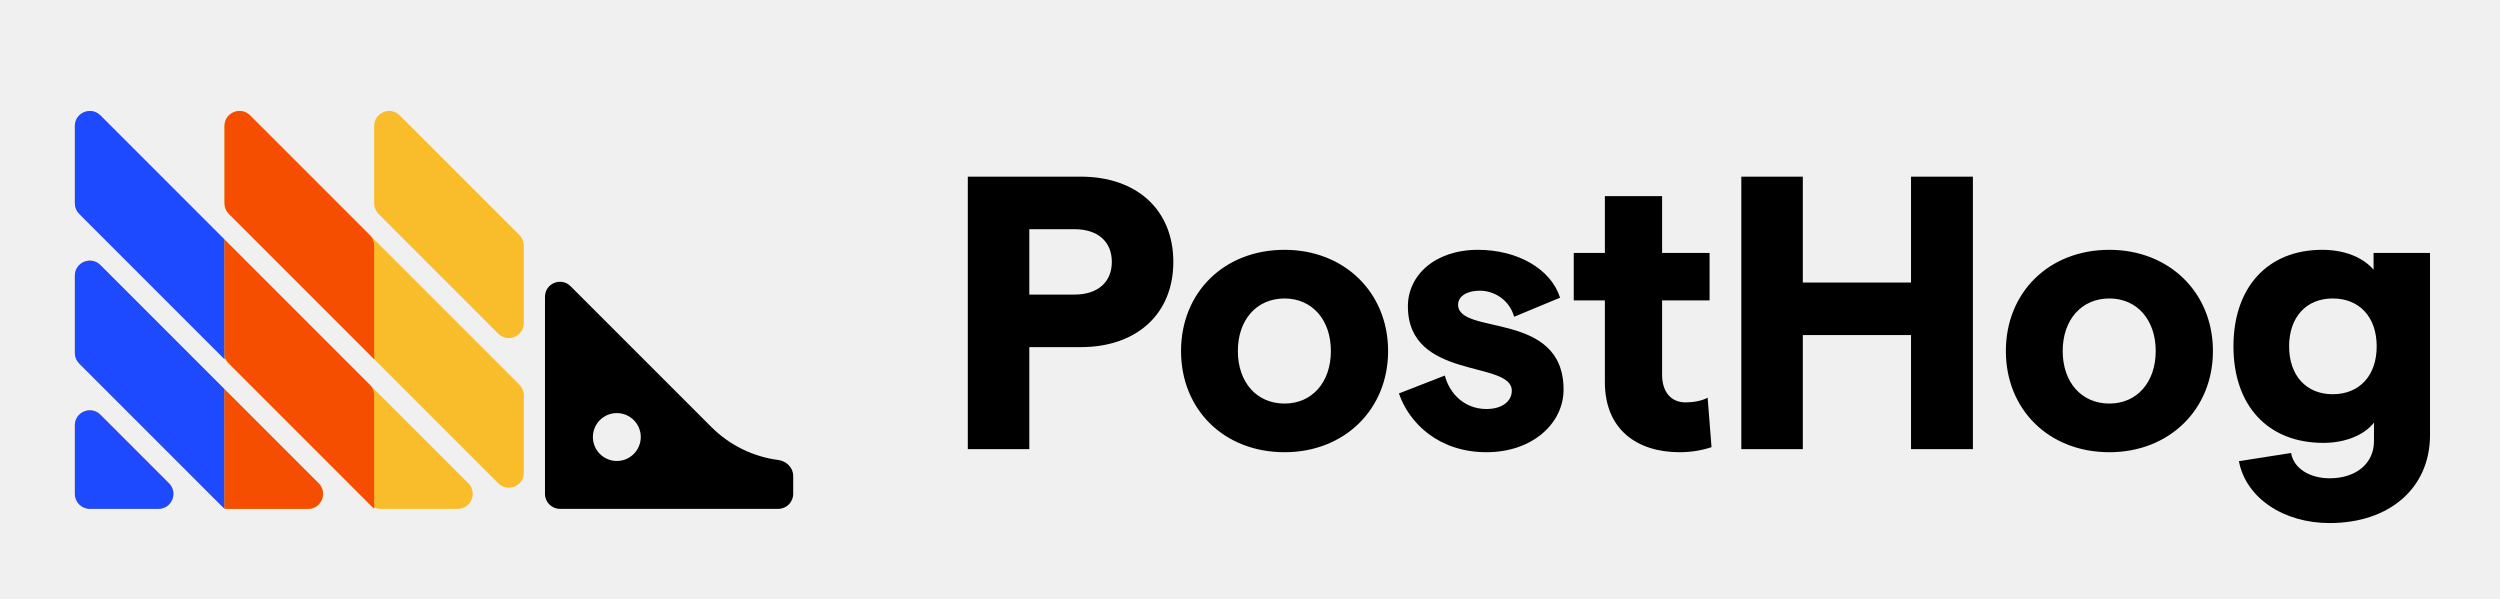
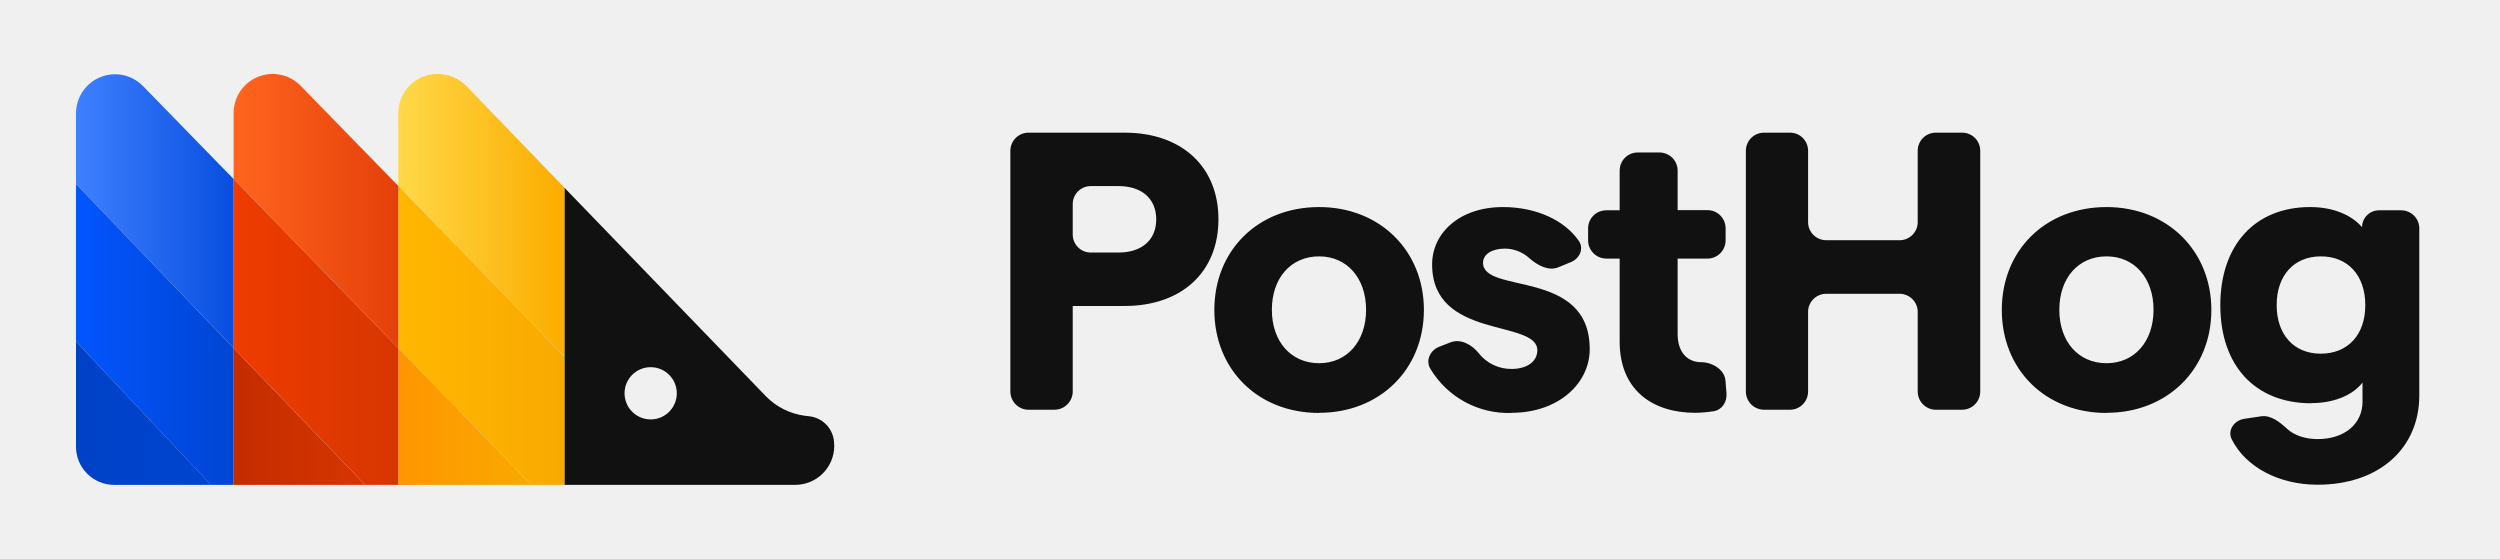
- <svg xmlns="http://www.w3.org/2000/svg" width="167" height="40" viewBox="0 0 167 40" fill="none">
-   <path d="M15.891 22.206c-.368.737-1.42.737-1.789 0l-.881-1.763c-.141-.281-.141-.613 0-.894l.881-1.763c.368-.737 1.42-.737 1.789 0l.881 1.763c.141.281.141.613 0 .894l-.881 1.763zM15.891 32.203c-.368.737-1.42.737-1.789 0l-.881-1.763c-.141-.281-.141-.613 0-.894l.881-1.763c.368-.737 1.42-.737 1.789 0l.881 1.763c.141.281.141.613 0 .894l-.881 1.763z" fill="#1D4AFF" />
-   <path d="M5 28.408c0-.891 1.077-1.337 1.707-.707l4.583 4.583c.63.63.184 1.707-.707 1.707H6c-.552 0-1-.448-1-1v-4.583zm0-4.828c0 .265.105.52.293.707l9.411 9.411c.188.188.442.293.707.293h5.169c.891 0 1.337-1.077.707-1.707L6.707 17.704C6.077 17.074 5 17.52 5 18.411v5.169zm0-9.997c0 .265.105.52.293.707L24.701 33.699c.188.188.442.293.707.293h5.169c.891 0 1.337-1.077.707-1.707L6.707 7.707C6.077 7.077 5 7.523 5 8.414v5.169zm9.997 0c0 .265.105.52.293.707l17.994 17.994c.63.63 1.707.184 1.707-.707v-5.169c0-.265-.105-.52-.293-.707l-17.994-17.994c-.63-.63-1.707-.184-1.707.707v5.169zm11.704-5.876c-.63-.63-1.707-.184-1.707.707v5.169c0 .265.105.52.293.707l7.997 7.997c.63.63 1.707.184 1.707-.707v-5.169c0-.265-.105-.52-.293-.707l-7.997-7.997z" fill="#F9BD2B" />
-   <path d="M47.525 28.531l-9.413-9.413c-.63-.63-1.707-.184-1.707.707v13.166c0 .552.448 1 1 1h14.581c.552 0 1-.448 1-1v-1.199c0-.552-.45-.993-.997-1.065-1.681-.219-3.253-.986-4.463-2.197zm-6.321 2.262c-.883 0-1.599-.717-1.599-1.6 0-.883.717-1.599 1.599-1.599.883 0 1.6.717 1.6 1.599 0 .883-.717 1.6-1.6 1.6z" fill="#000" />
-   <path d="M5 32.992c0 .552.448 1 1 1h4.583c.891 0 1.337-1.077.707-1.707l-4.583-4.583C6.077 27.071 5 27.517 5 28.408v4.583zM14.997 15.997L6.707 7.707C6.077 7.077 5 7.523 5 8.414v5.169c0 .265.105.52.293.707l9.704 9.704V15.997zM6.707 17.704C6.077 17.074 5 17.52 5 18.411v5.169c0 .265.105.52.293.707l9.704 9.704V25.994l-8.29-8.29z" fill="#1D4AFF" />
-   <path d="M24.994 16.411c0-.265-.105-.52-.293-.707l-7.997-7.997c-.63-.63-1.707-.184-1.707.707v5.169c0 .265.105.52.293.707l9.704 9.704v-7.583zM14.997 33.992h5.583c.891 0 1.337-1.077.707-1.707L14.997 25.994v7.998zM14.997 15.997v7.583c0 .265.105.52.293.707l9.704 9.704v-7.583c0-.265-.105-.519-.293-.707L14.997 15.997z" fill="#F54E00" />
-   <path d="M64.65 30h4.108v-6.812h3.432c3.77 0 6.188-2.236 6.188-5.694 0-3.458-2.418-5.694-6.188-5.694h-7.54V30zm4.108-10.322v-4.368h3.016c1.56 0 2.496.832 2.496 2.184 0 1.352-.936 2.184-2.496 2.184h-3.016zM85.809 30.208c4.004 0 6.916-2.86 6.916-6.76s-2.912-6.76-6.916-6.76c-4.056 0-6.916 2.86-6.916 6.76s2.86 6.76 6.916 6.76zm-3.12-6.76c0-2.08 1.248-3.51 3.12-3.51 1.846 0 3.094 1.43 3.094 3.51s-1.248 3.51-3.094 3.51c-1.872 0-3.12-1.43-3.12-3.51zM99.299 30.208c3.067 0 5.147-1.924 5.147-4.186 0-5.304-7.045-3.588-7.045-5.668 0-.572.598-.936 1.456-.936.884 0 1.95.546 2.288 1.742l3.068-1.274c-.598-1.898-2.808-3.198-5.486-3.198-2.886 0-4.68 1.716-4.68 3.77 0 4.966 6.941 3.588 6.941 5.642 0 .728-.676 1.222-1.69 1.222-1.456 0-2.47-1.014-2.782-2.236l-3.068 1.196c.676 1.976 2.652 3.926 5.85 3.926zM114.33 29.87l-.26-3.302c-.442.234-1.014.312-1.482.312-.936 0-1.56-.676-1.56-1.846v-4.966h3.172v-3.172h-3.172V13.1h-3.822v3.796h-2.08v3.172h2.08v5.46c0 3.172 2.158 4.68 4.992 4.68.78 0 1.508-.13 2.132-.338zM127.656 11.8v7.072h-7.228V11.8h-4.108V30h4.108v-7.618h7.228V30h4.134V11.8h-4.134zM140.908 30.208c4.004 0 6.916-2.86 6.916-6.76s-2.912-6.76-6.916-6.76c-4.056 0-6.916 2.86-6.916 6.76s2.86 6.76 6.916 6.76zm-3.12-6.76c0-2.08 1.248-3.51 3.12-3.51 1.846 0 3.094 1.43 3.094 3.51s-1.248 3.51-3.094 3.51c-1.872 0-3.12-1.43-3.12-3.51zM155.201 29.584c1.43 0 2.704-.494 3.38-1.352v1.248c0 1.456-1.17 2.47-2.964 2.47-1.274 0-2.392-.624-2.574-1.69l-3.484.546c.468 2.47 2.99 4.134 6.058 4.134 4.03 0 6.708-2.366 6.708-5.876V16.896h-3.77v1.118c-.702-.806-1.898-1.326-3.432-1.326-3.64 0-5.928 2.496-5.928 6.448 0 3.952 2.288 6.448 6.006 6.448zm-2.288-6.448c0-1.95 1.144-3.198 2.912-3.198 1.794 0 2.938 1.248 2.938 3.198s-1.144 3.198-2.938 3.198c-1.768 0-2.912-1.248-2.912-3.198z" fill="#000" />
+ <svg xmlns="http://www.w3.org/2000/svg" width="170" height="38" viewBox="-5.04 -5.04 170.08 38.08" role="img">
+   <g clip-path="url(#logo-landscape-color-gradient-clip0_56_1021)">
+     <path fill="#111" d="M51.66 25.22A1.9 1.9 0 0 0 50 23.33l-.34-.04c-1-.13-1.94-.6-2.65-1.33L33.28 7.75V28H49a2.66 2.66 0 0 0 2.67-2.67zM39.2 23.54h-.09a1.78 1.78 0 1 1 .1 0" />
+     <path fill="url(#logo-landscape-color-gradient-paint0_linear_56_1021)" d="M21.96 2.67v4.96l11.3 11.6h.02V7.75L26.63.85a2.8 2.8 0 0 0-2-.85 2.67 2.67 0 0 0-2.67 2.67" />
+     <path fill="url(#logo-landscape-color-gradient-paint1_linear_56_1021)" d="M21.96 7.63v11.05L31.03 28h2.25v-8.75z" />
+     <path fill="url(#logo-landscape-color-gradient-paint2_linear_56_1021)" d="M21.96 28h9.07l-9.07-9.32z" />
+     <path fill="url(#logo-landscape-color-gradient-paint3_linear_56_1021)" d="M10.74 2.66v4.5l11.22 11.52V7.63L15.3.8a2.66 2.66 0 0 0-4.56 1.86" />
+     <path fill="url(#logo-landscape-color-gradient-paint4_linear_56_1021)" d="M10.74 28h8.96l-8.96-9.32z" />
+     <path fill="url(#logo-landscape-color-gradient-paint5_linear_56_1021)" d="M10.74 7.16v11.52L19.7 28h2.26v-9.32z" />
+     <path fill="url(#logo-landscape-color-gradient-paint6_linear_56_1021)" d="M10.74 7.16 4.54.8A2.66 2.66 0 0 0 0 2.66V7.5l10.74 11.18z" />
+     <path fill="url(#logo-landscape-color-gradient-paint7_linear_56_1021)" d="M9.19 28h1.55v-9.32L0 7.5v10.73z" />
+     <path fill="url(#logo-landscape-color-gradient-paint8_linear_56_1021)" d="M0 25.41A2.6 2.6 0 0 0 2.58 28H9.2L0 18.23z" />
+   </g>
+   <path fill="#111" d="M64.9 22.88c-.67 0-1.23-.56-1.23-1.24V5.24c0-.69.56-1.24 1.24-1.24h6.55c3.89 0 6.39 2.32 6.39 5.9 0 3.6-2.5 5.91-6.4 5.91h-3.53v5.83c0 .68-.56 1.24-1.24 1.24zm3.02-11.94c0 .68.55 1.23 1.23 1.23h1.88c1.6 0 2.58-.86 2.58-2.26s-.97-2.27-2.58-2.27h-1.88c-.68 0-1.23.55-1.23 1.23zM84.71 23.1c-4.18 0-7.14-2.97-7.14-7.02s2.96-7.01 7.14-7.01c4.14 0 7.14 2.97 7.14 7.01 0 4.05-3 7.01-7.14 7.01m-3.22-7.02c0 2.16 1.3 3.64 3.22 3.64 1.9 0 3.2-1.48 3.2-3.64s-1.3-3.64-3.2-3.64c-1.93 0-3.22 1.48-3.22 3.64m16.34 7.03a6.2 6.2 0 0 1-5.54-3.01c-.34-.57-.01-1.26.6-1.5l.77-.3c.7-.27 1.45.15 1.92.73a2.8 2.8 0 0 0 2.25 1.08c1.05 0 1.75-.51 1.75-1.27 0-2.13-7.17-.7-7.17-5.85 0-2.13 1.85-3.91 4.83-3.91 2.27 0 4.2.9 5.17 2.31.36.53.05 1.2-.54 1.44l-.85.35c-.68.29-1.45-.14-2-.63a2.5 2.5 0 0 0-1.64-.64c-.89 0-1.5.38-1.5.97 0 2.16 7.27.38 7.27 5.88 0 2.35-2.15 4.34-5.32 4.34m14.64-1.31c.04.57-.3 1.1-.86 1.2q-.6.1-1.27.11c-2.92 0-5.15-1.56-5.15-4.85v-5.66h-.91c-.69 0-1.24-.56-1.24-1.24v-.82c0-.68.55-1.23 1.24-1.23h.91v-2.7c0-.69.55-1.24 1.23-1.24h1.48c.68 0 1.24.55 1.24 1.23v2.7h2.04c.68 0 1.23.56 1.23 1.24v.82c0 .68-.55 1.24-1.23 1.24h-2.04v5.15c0 1.2.64 1.91 1.6 1.91.75 0 1.6.5 1.66 1.25zM125.5 5.23c0-.68.55-1.23 1.23-1.23h1.8c.68 0 1.23.55 1.23 1.23v16.41c0 .68-.55 1.24-1.23 1.24h-1.8c-.68 0-1.23-.56-1.23-1.24v-5.43c0-.68-.56-1.23-1.24-1.23h-5c-.67 0-1.23.55-1.23 1.23v5.43c0 .68-.55 1.24-1.23 1.24h-1.77c-.69 0-1.24-.56-1.24-1.24V5.24c0-.69.55-1.24 1.24-1.24h1.77c.68 0 1.23.55 1.23 1.23v4.87c0 .68.56 1.23 1.24 1.23h5c.67 0 1.23-.55 1.23-1.23zm12.87 17.87c-4.19 0-7.14-2.97-7.14-7.02s2.95-7.01 7.14-7.01c4.13 0 7.14 2.97 7.14 7.01 0 4.05-3 7.01-7.14 7.01m-3.22-7.02c0 2.16 1.29 3.64 3.22 3.64 1.9 0 3.2-1.48 3.2-3.64s-1.3-3.64-3.2-3.64c-1.93 0-3.22 1.48-3.22 3.64m17.17 6.37c-3.84 0-6.2-2.58-6.2-6.68s2.36-6.69 6.12-6.69c1.58 0 2.82.54 3.54 1.37 0-.64.52-1.15 1.16-1.15h1.5c.68 0 1.24.55 1.24 1.23V21.9c0 3.64-2.77 6.09-6.93 6.09-2.64 0-4.9-1.2-5.85-3.09-.31-.62.16-1.29.85-1.4l1.14-.17c.67-.11 1.29.4 1.78.85.5.46 1.26.7 2.08.7 1.85 0 3.06-1.04 3.06-2.55v-1.3c-.7.9-2.01 1.4-3.49 1.4m-2.36-6.68c0 2.02 1.18 3.31 3 3.31 1.86 0 3.04-1.29 3.04-3.31s-1.18-3.32-3.03-3.32c-1.83 0-3.01 1.3-3.01 3.32" />
+   <defs>
+     <linearGradient id="logo-landscape-color-gradient-paint0_linear_56_1021" x1="21.96" x2="33.28" y1="9.62" y2="9.62" gradientUnits="userSpaceOnUse">
+       <stop stop-color="#ffd849" />
+       <stop offset=".96" stop-color="#fbae01" />
+     </linearGradient>
+     <linearGradient id="logo-landscape-color-gradient-paint1_linear_56_1021" x1="21.96" x2="33.28" y1="17.81" y2="17.81" gradientUnits="userSpaceOnUse">
+       <stop stop-color="#ffb700" />
+       <stop offset="1" stop-color="#f9aa01" />
+     </linearGradient>
+     <linearGradient id="logo-landscape-color-gradient-paint2_linear_56_1021" x1="21.96" x2="31.03" y1="23.34" y2="23.34" gradientUnits="userSpaceOnUse">
+       <stop stop-color="#ff9500" />
+       <stop offset="1" stop-color="#f8aa00" />
+     </linearGradient>
+     <linearGradient id="logo-landscape-color-gradient-paint3_linear_56_1021" x1="10.74" x2="21.96" y1="9.34" y2="9.34" gradientUnits="userSpaceOnUse">
+       <stop stop-color="#ff651e" />
+       <stop offset="1" stop-color="#e4400a" />
+     </linearGradient>
+     <linearGradient id="logo-landscape-color-gradient-paint4_linear_56_1021" x1="10.74" x2="19.7" y1="23.34" y2="23.34" gradientUnits="userSpaceOnUse">
+       <stop stop-color="#c42c00" />
+       <stop offset="1" stop-color="#d63600" />
+     </linearGradient>
+     <linearGradient id="logo-landscape-color-gradient-paint5_linear_56_1021" x1="10.74" x2="21.96" y1="17.58" y2="17.58" gradientUnits="userSpaceOnUse">
+       <stop stop-color="#ef3c00" />
+       <stop offset="1" stop-color="#d63601" />
+     </linearGradient>
+     <linearGradient id="logo-landscape-color-gradient-paint6_linear_56_1021" x1="0" x2="10.74" y1="9.34" y2="9.34" gradientUnits="userSpaceOnUse">
+       <stop stop-color="#3f80ff" />
+       <stop offset="1" stop-color="#084fe0" />
+     </linearGradient>
+     <linearGradient id="logo-landscape-color-gradient-paint7_linear_56_1021" x1="0" x2="10.74" y1="17.75" y2="17.75" gradientUnits="userSpaceOnUse">
+       <stop stop-color="#0255ff" />
+       <stop offset="1" stop-color="#0145d2" />
+     </linearGradient>
+     <linearGradient id="logo-landscape-color-gradient-paint8_linear_56_1021" x1="0" x2="9.19" y1="23.11" y2="23.11" gradientUnits="userSpaceOnUse">
+       <stop stop-color="#0041c6" />
+       <stop offset="1" stop-color="#0045d0" />
+     </linearGradient>
+     <clipPath id="logo-landscape-color-gradient-clip0_56_1021">
+       <path fill="#fff" d="M0 0h51.67v28H0z" />
+     </clipPath>
+   </defs>
</svg>
